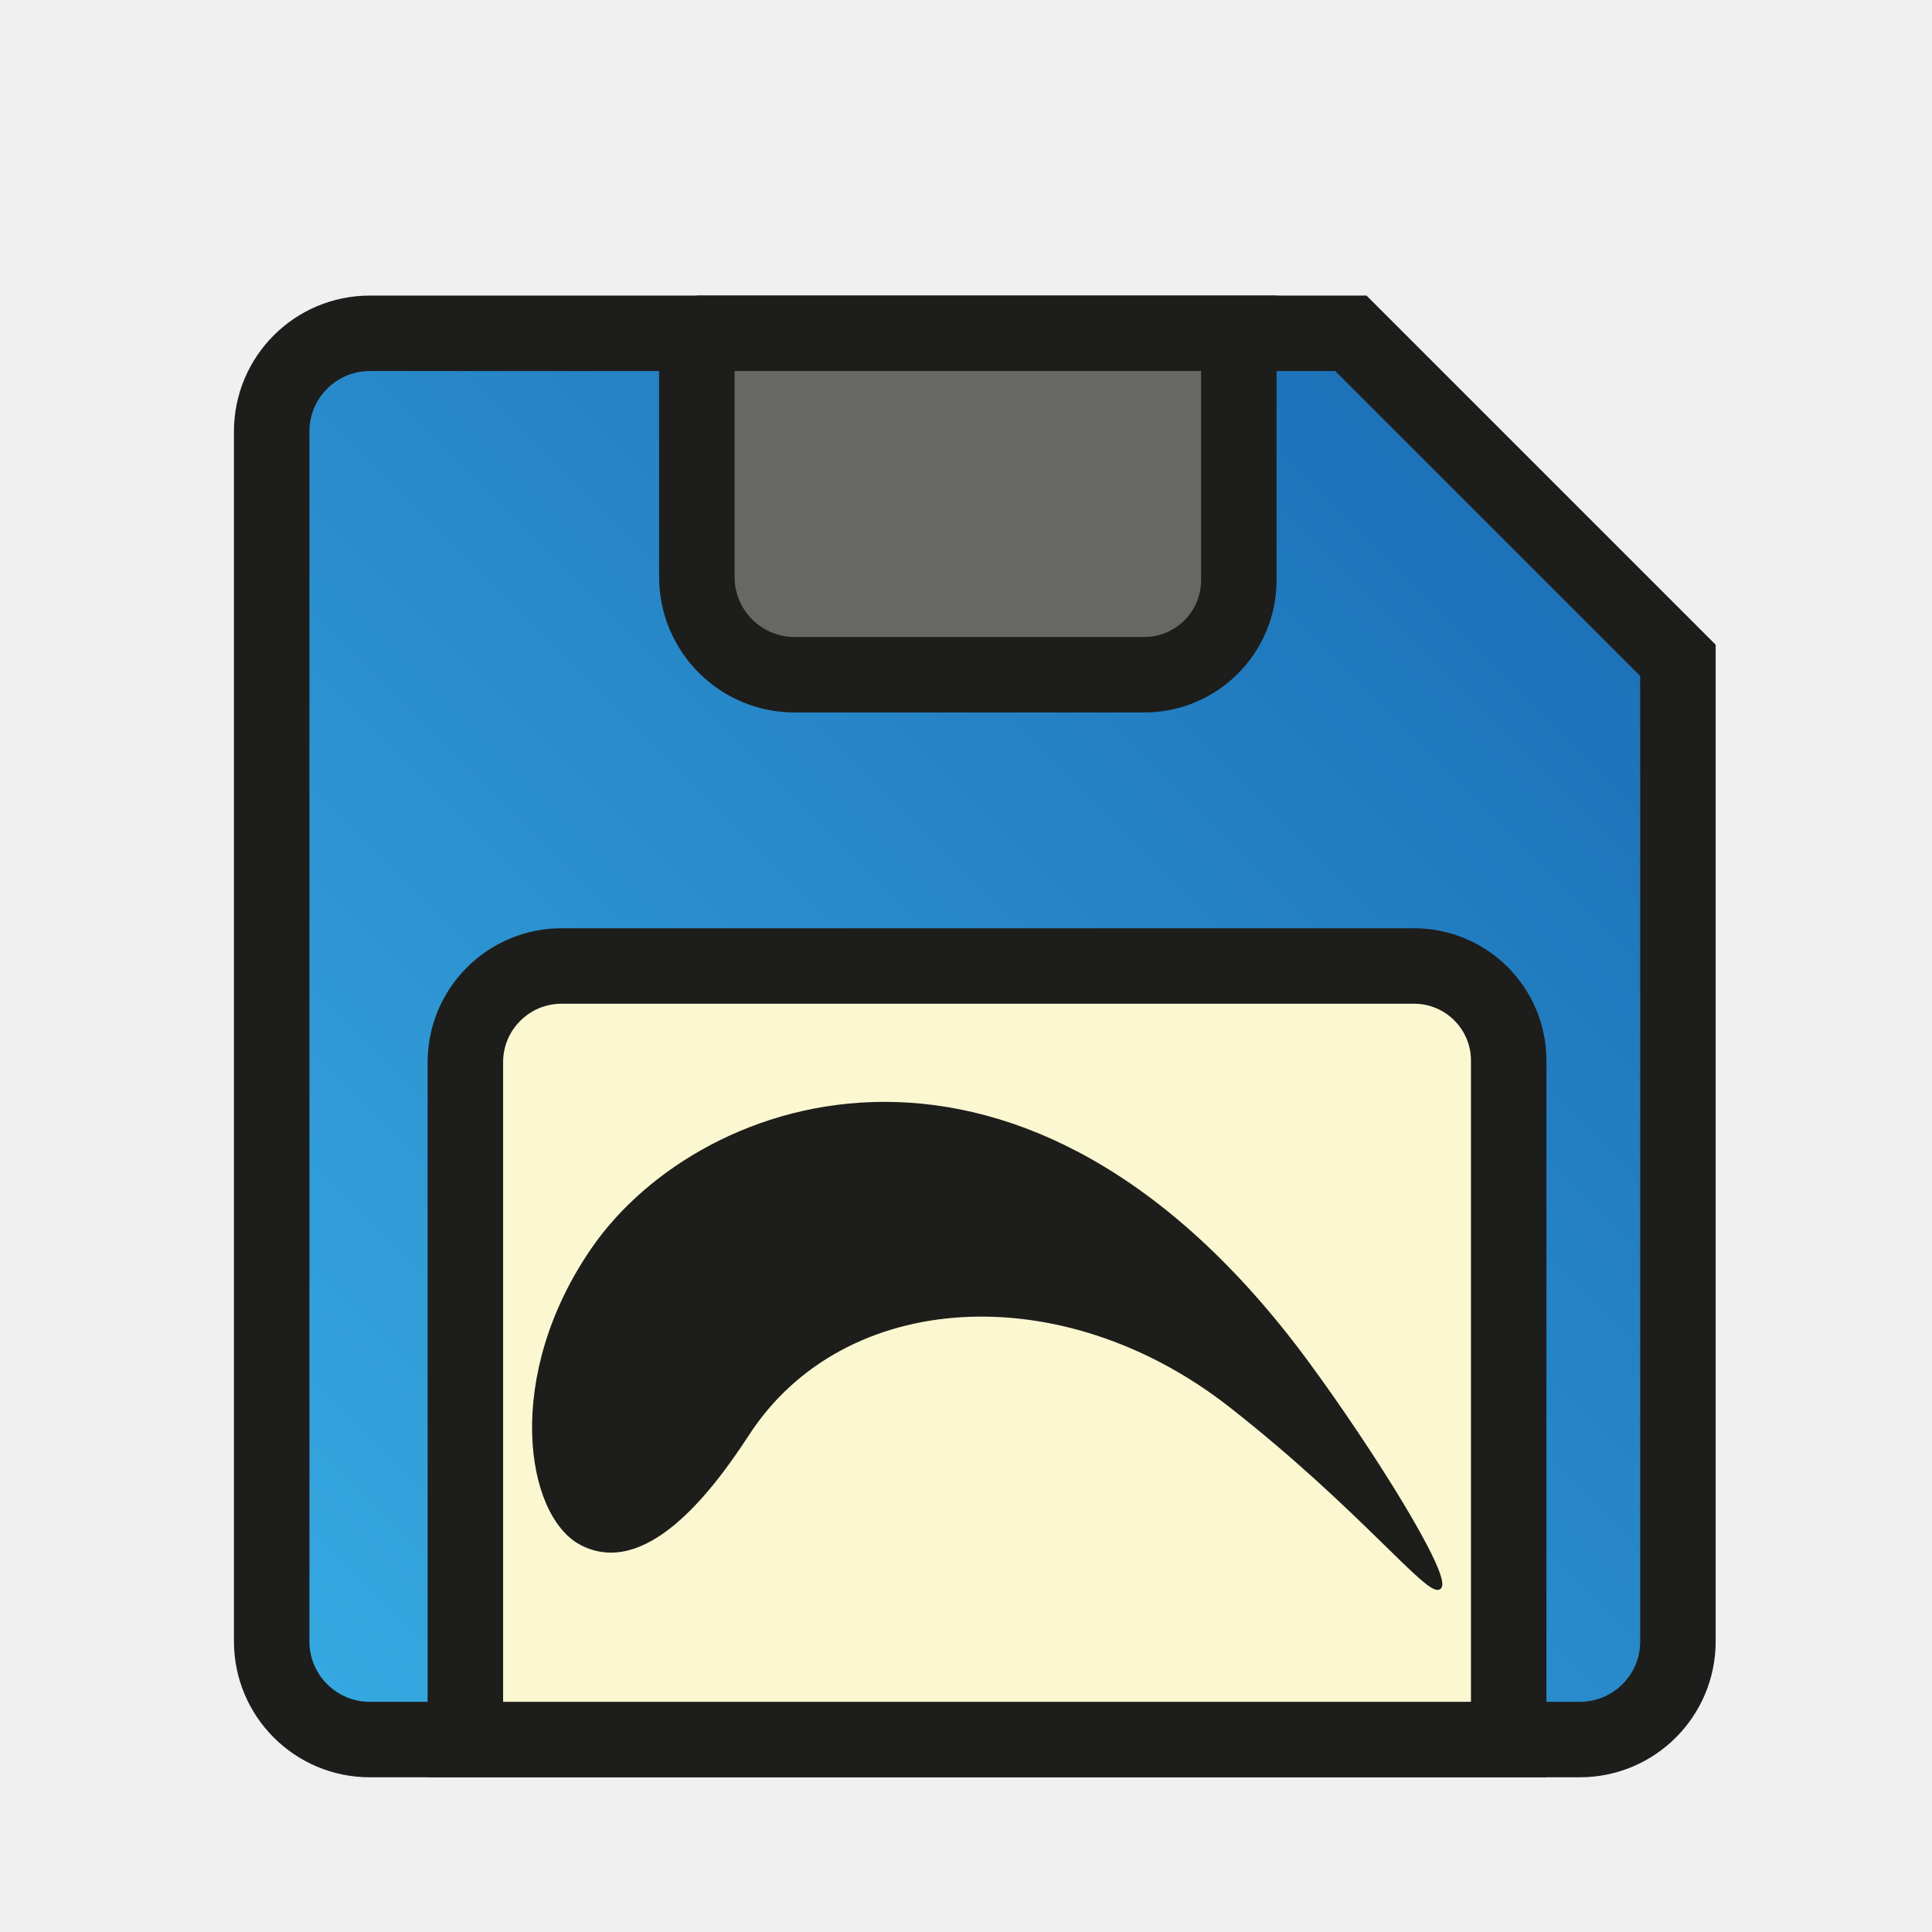
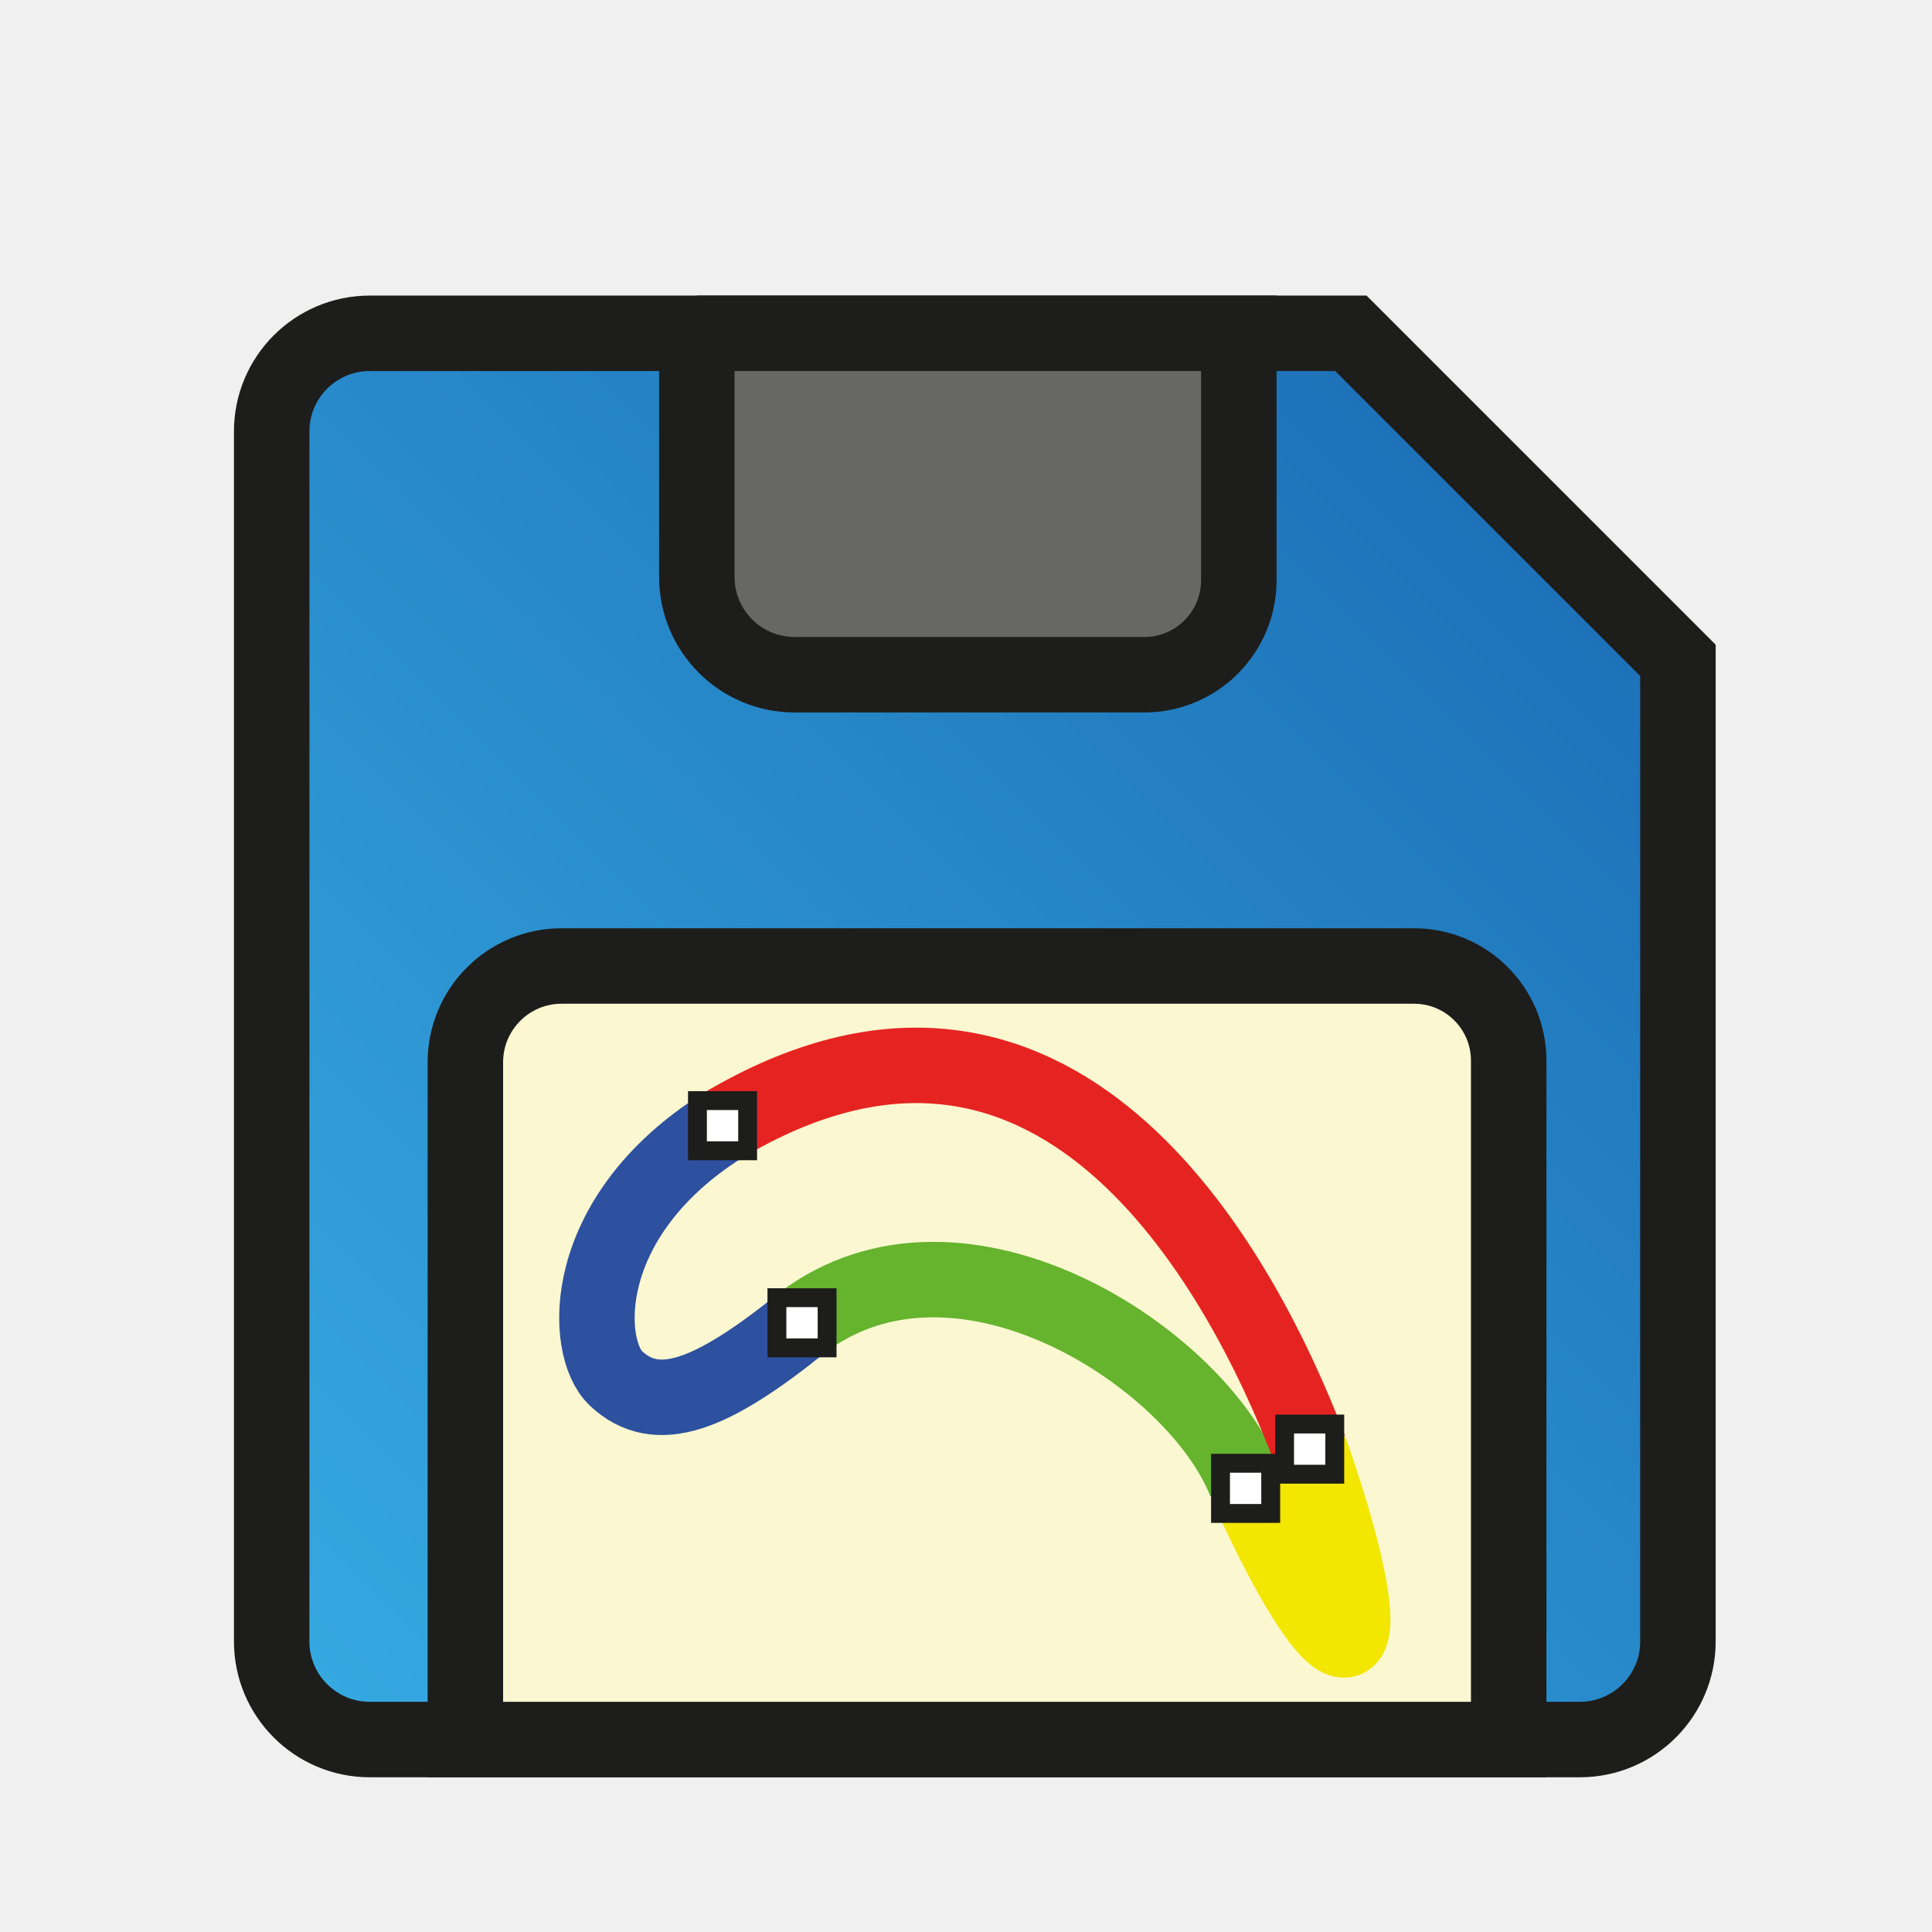
<svg xmlns="http://www.w3.org/2000/svg" id="Layer_1" data-name="Layer 1" viewBox="0 0 512 512">
  <defs>
-     <style>.cls-1,.cls-2,.cls-3,.cls-5{stroke:#1d1d1b;stroke-miterlimit:10;}.cls-1,.cls-2,.cls-3{stroke-width:20px;}.cls-1{fill:url(#linear-gradient);}.cls-2{fill:#676766;}.cls-3{fill:#fbf8d1;}.cls-4{fill:#1d1d1b;}.cls-5{fill:none;}</style>
+     <style>.cls-1,.cls-2,.cls-3,.cls-8{stroke:#1d1d1b;}.cls-1,.cls-2,.cls-3,.cls-4,.cls-5,.cls-6,.cls-7,.cls-8{stroke-miterlimit:10;}.cls-1,.cls-2,.cls-3,.cls-4,.cls-5,.cls-6,.cls-7{stroke-width:20px;}.cls-1{fill:url(#linear-gradient);}.cls-2{fill:#676766;}.cls-3{fill:#fbf8d1;}.cls-4,.cls-5,.cls-6,.cls-7{fill:none;}.cls-4{stroke:#2d509f;}.cls-5{stroke:#66b32e;}.cls-6{stroke:#f3e600;}.cls-7{stroke:#e52421;}.cls-8{fill:#fff;stroke-width:5px;}</style>
    <linearGradient id="linear-gradient" x1="79.62" y1="453.38" x2="401.33" y2="131.67" gradientUnits="userSpaceOnUse">
      <stop offset="0" stop-color="#36a9e1" />
      <stop offset="1" stop-color="#1d71b8" />
    </linearGradient>
  </defs>
  <path class="cls-1" d="M358,88.33H98a26,26,0,0,0-26,26V435a26,26,0,0,0,26,26H418.67a26,26,0,0,0,26-26V175Z" />
  <path class="cls-2" d="M184.67,88.33H328.3a0,0,0,0,1,0,0v65.42a25.06,25.06,0,0,1-25.06,25.06H210.58a25.91,25.91,0,0,1-25.91-25.91V88.33A0,0,0,0,1,184.67,88.33Z" />
  <path class="cls-3" d="M148.83,256H374.74a25.08,25.08,0,0,1,25.08,25.08V461a0,0,0,0,1,0,0H123.33a0,0,0,0,1,0,0V281.5A25.5,25.5,0,0,1,148.83,256Z" />
-   <path class="cls-4" d="M381.47,420.65c-2.6,2.6-20.77-21.09-55.41-48.2-44.45-34.78-102.66-31.44-128,7.6-10.38,16-27.46,37.59-44,28.93-14.28-7.47-20.29-44.35,3.39-78.32,28.62-41,114.09-70.79,188.64,30.12C364,385.08,384.27,417.86,381.47,420.65Z" />
-   <path class="cls-5" d="M381.47,420.65c-2.6,2.6-20.77-21.09-55.41-48.2-44.45-34.78-102.66-31.44-128,7.6-10.38,16-27.46,37.59-44,28.93-14.28-7.47-20.29-44.35,3.39-78.32,28.62-41,114.09-70.79,188.64,30.12C364,385.08,384.27,417.86,381.47,420.65Z" />
+   <path class="cls-4" d="M212.55,350.56c-24.06,19.41-38.49,24.9-49.32,14.72-8.59-8.07-10.2-42.7,28.25-67" />
+   <path class="cls-5" d="M330.1,393c-12.67-33-75.53-74.3-117.55-42.45" />
+   <path class="cls-6" d="M347.08,384c21.93,62.34,10,69.11-17,9" />
+   <path class="cls-7" d="M347.08,384c-19-49.72-68-137.85-155.6-85.71" />
+   <rect class="cls-8" x="205.89" y="343.9" width="13.3" height="13.3" />
+   <rect class="cls-8" x="184.83" y="291.67" width="13.3" height="13.3" />
+   <rect class="cls-8" x="340.43" y="377.38" width="13.3" height="13.3" />
+   <rect class="cls-8" x="323.45" y="387.78" width="13.3" height="13.3" />
</svg>
